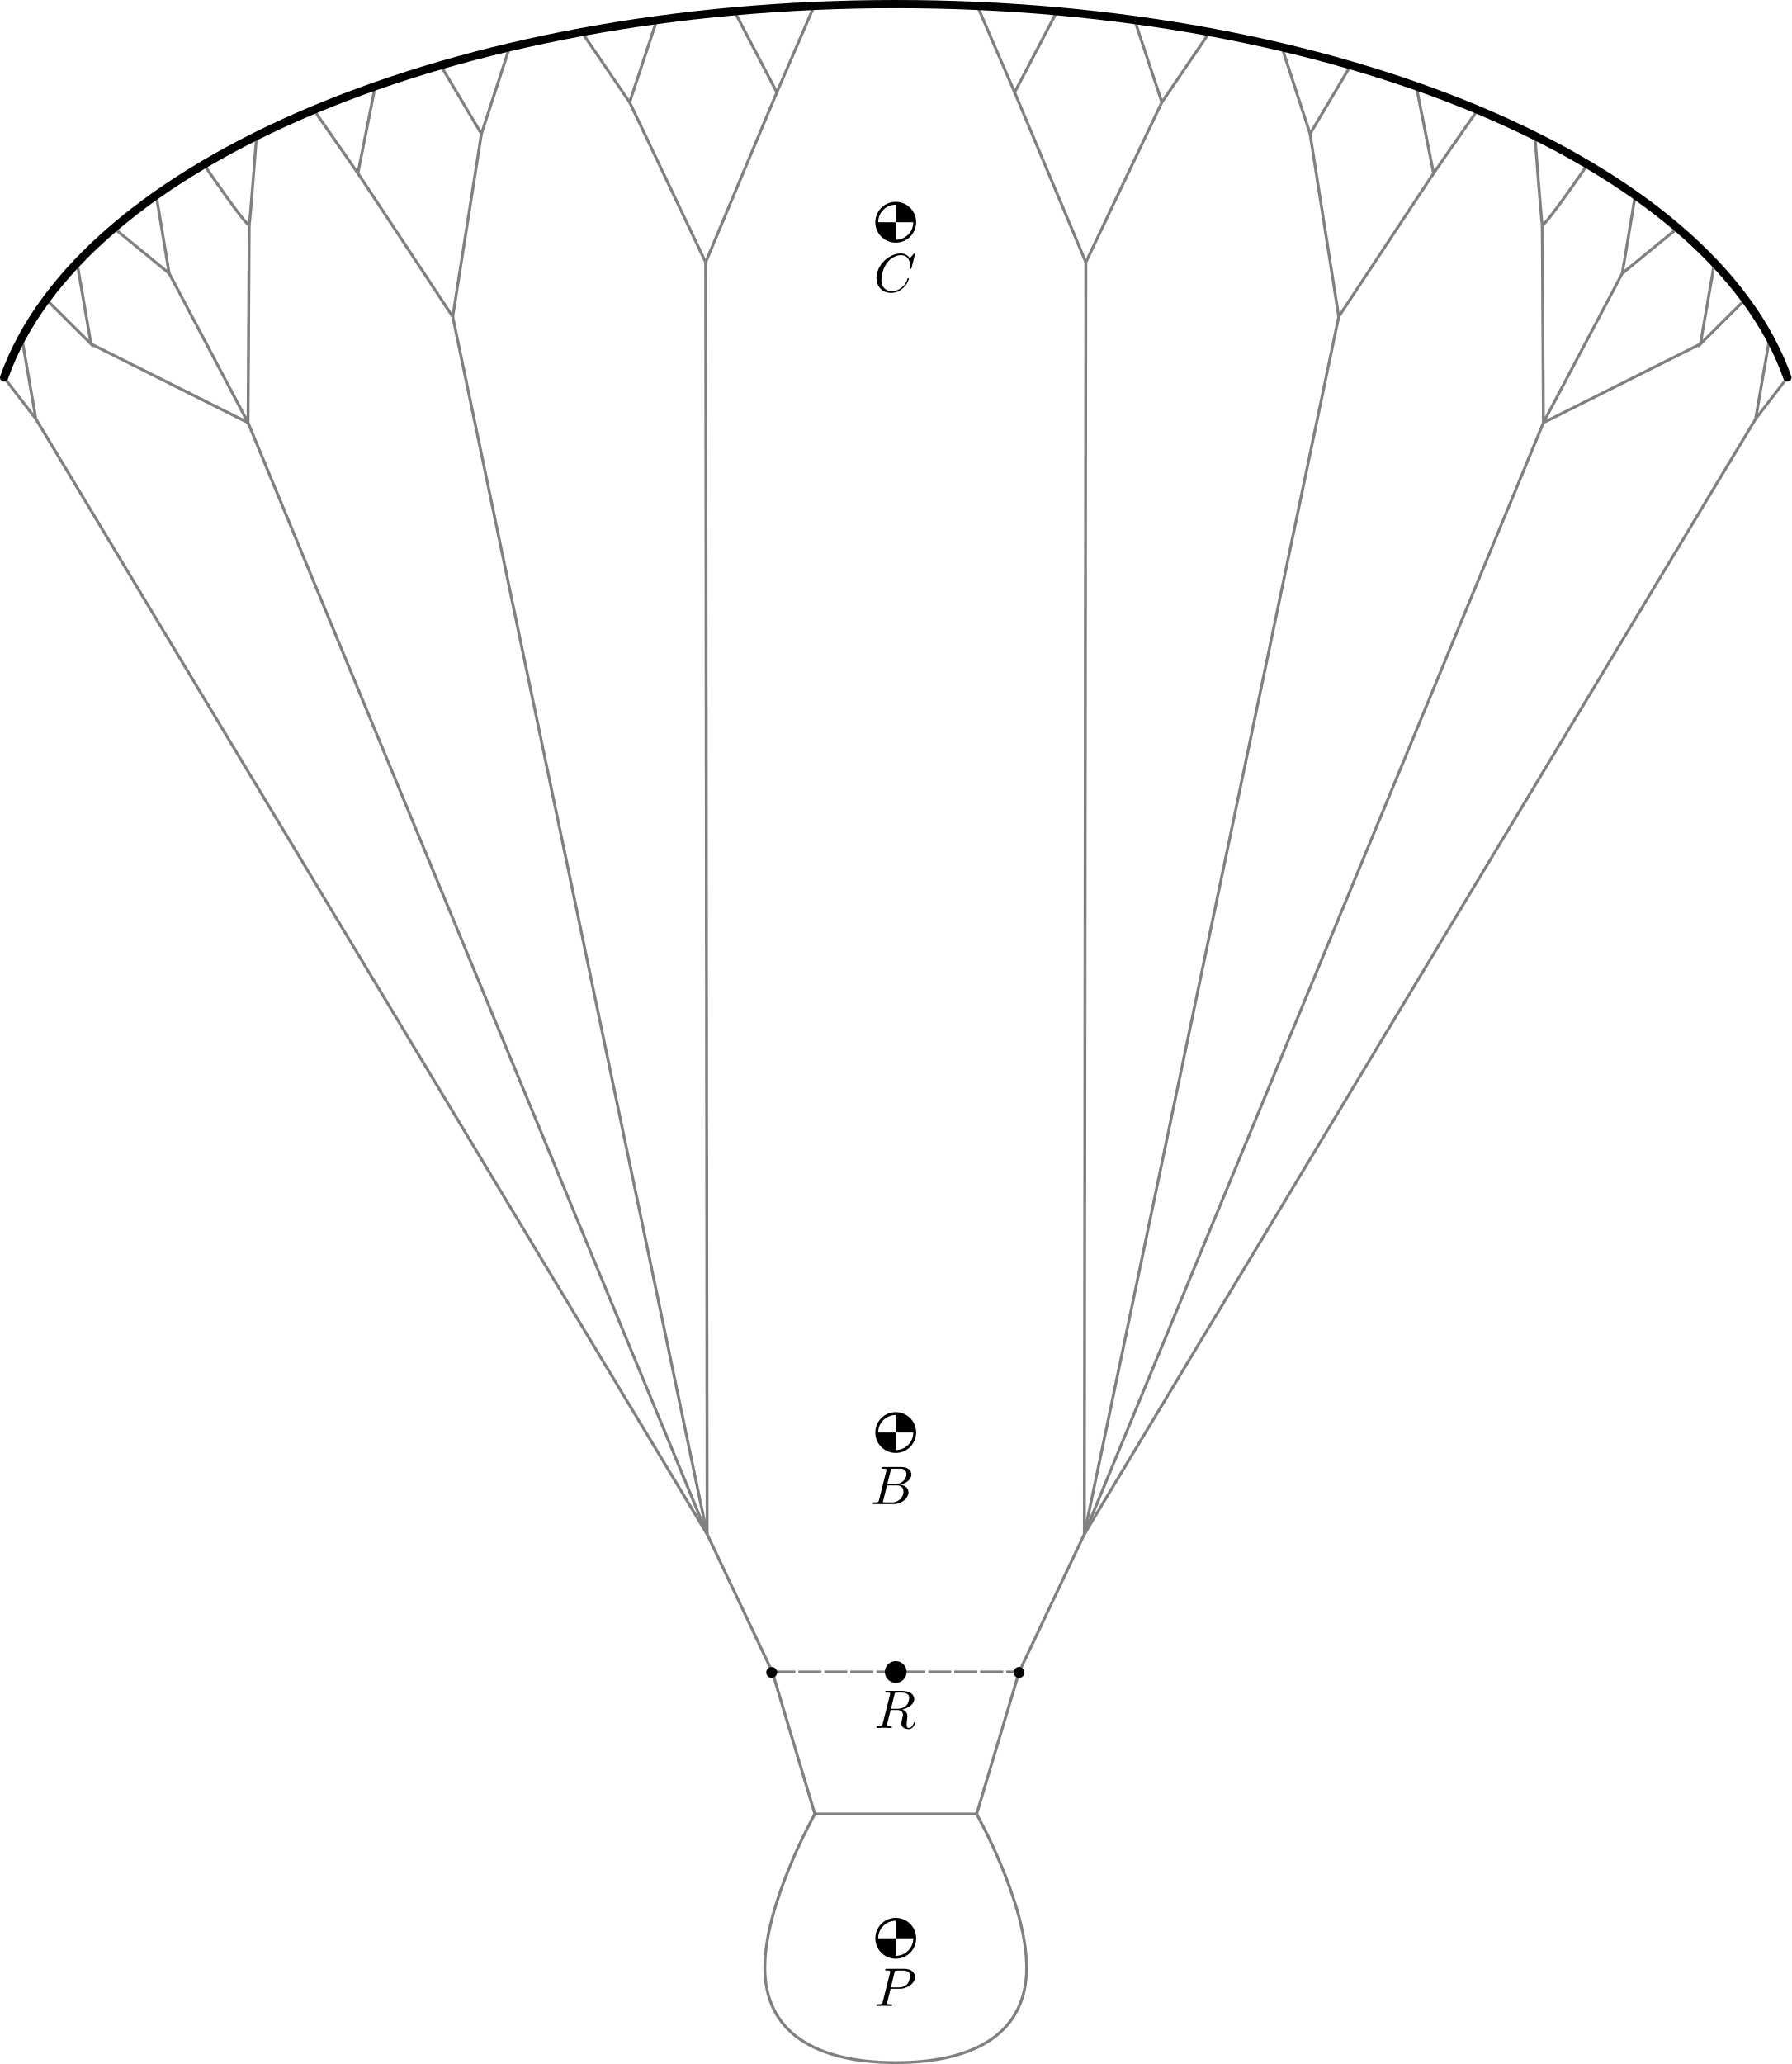
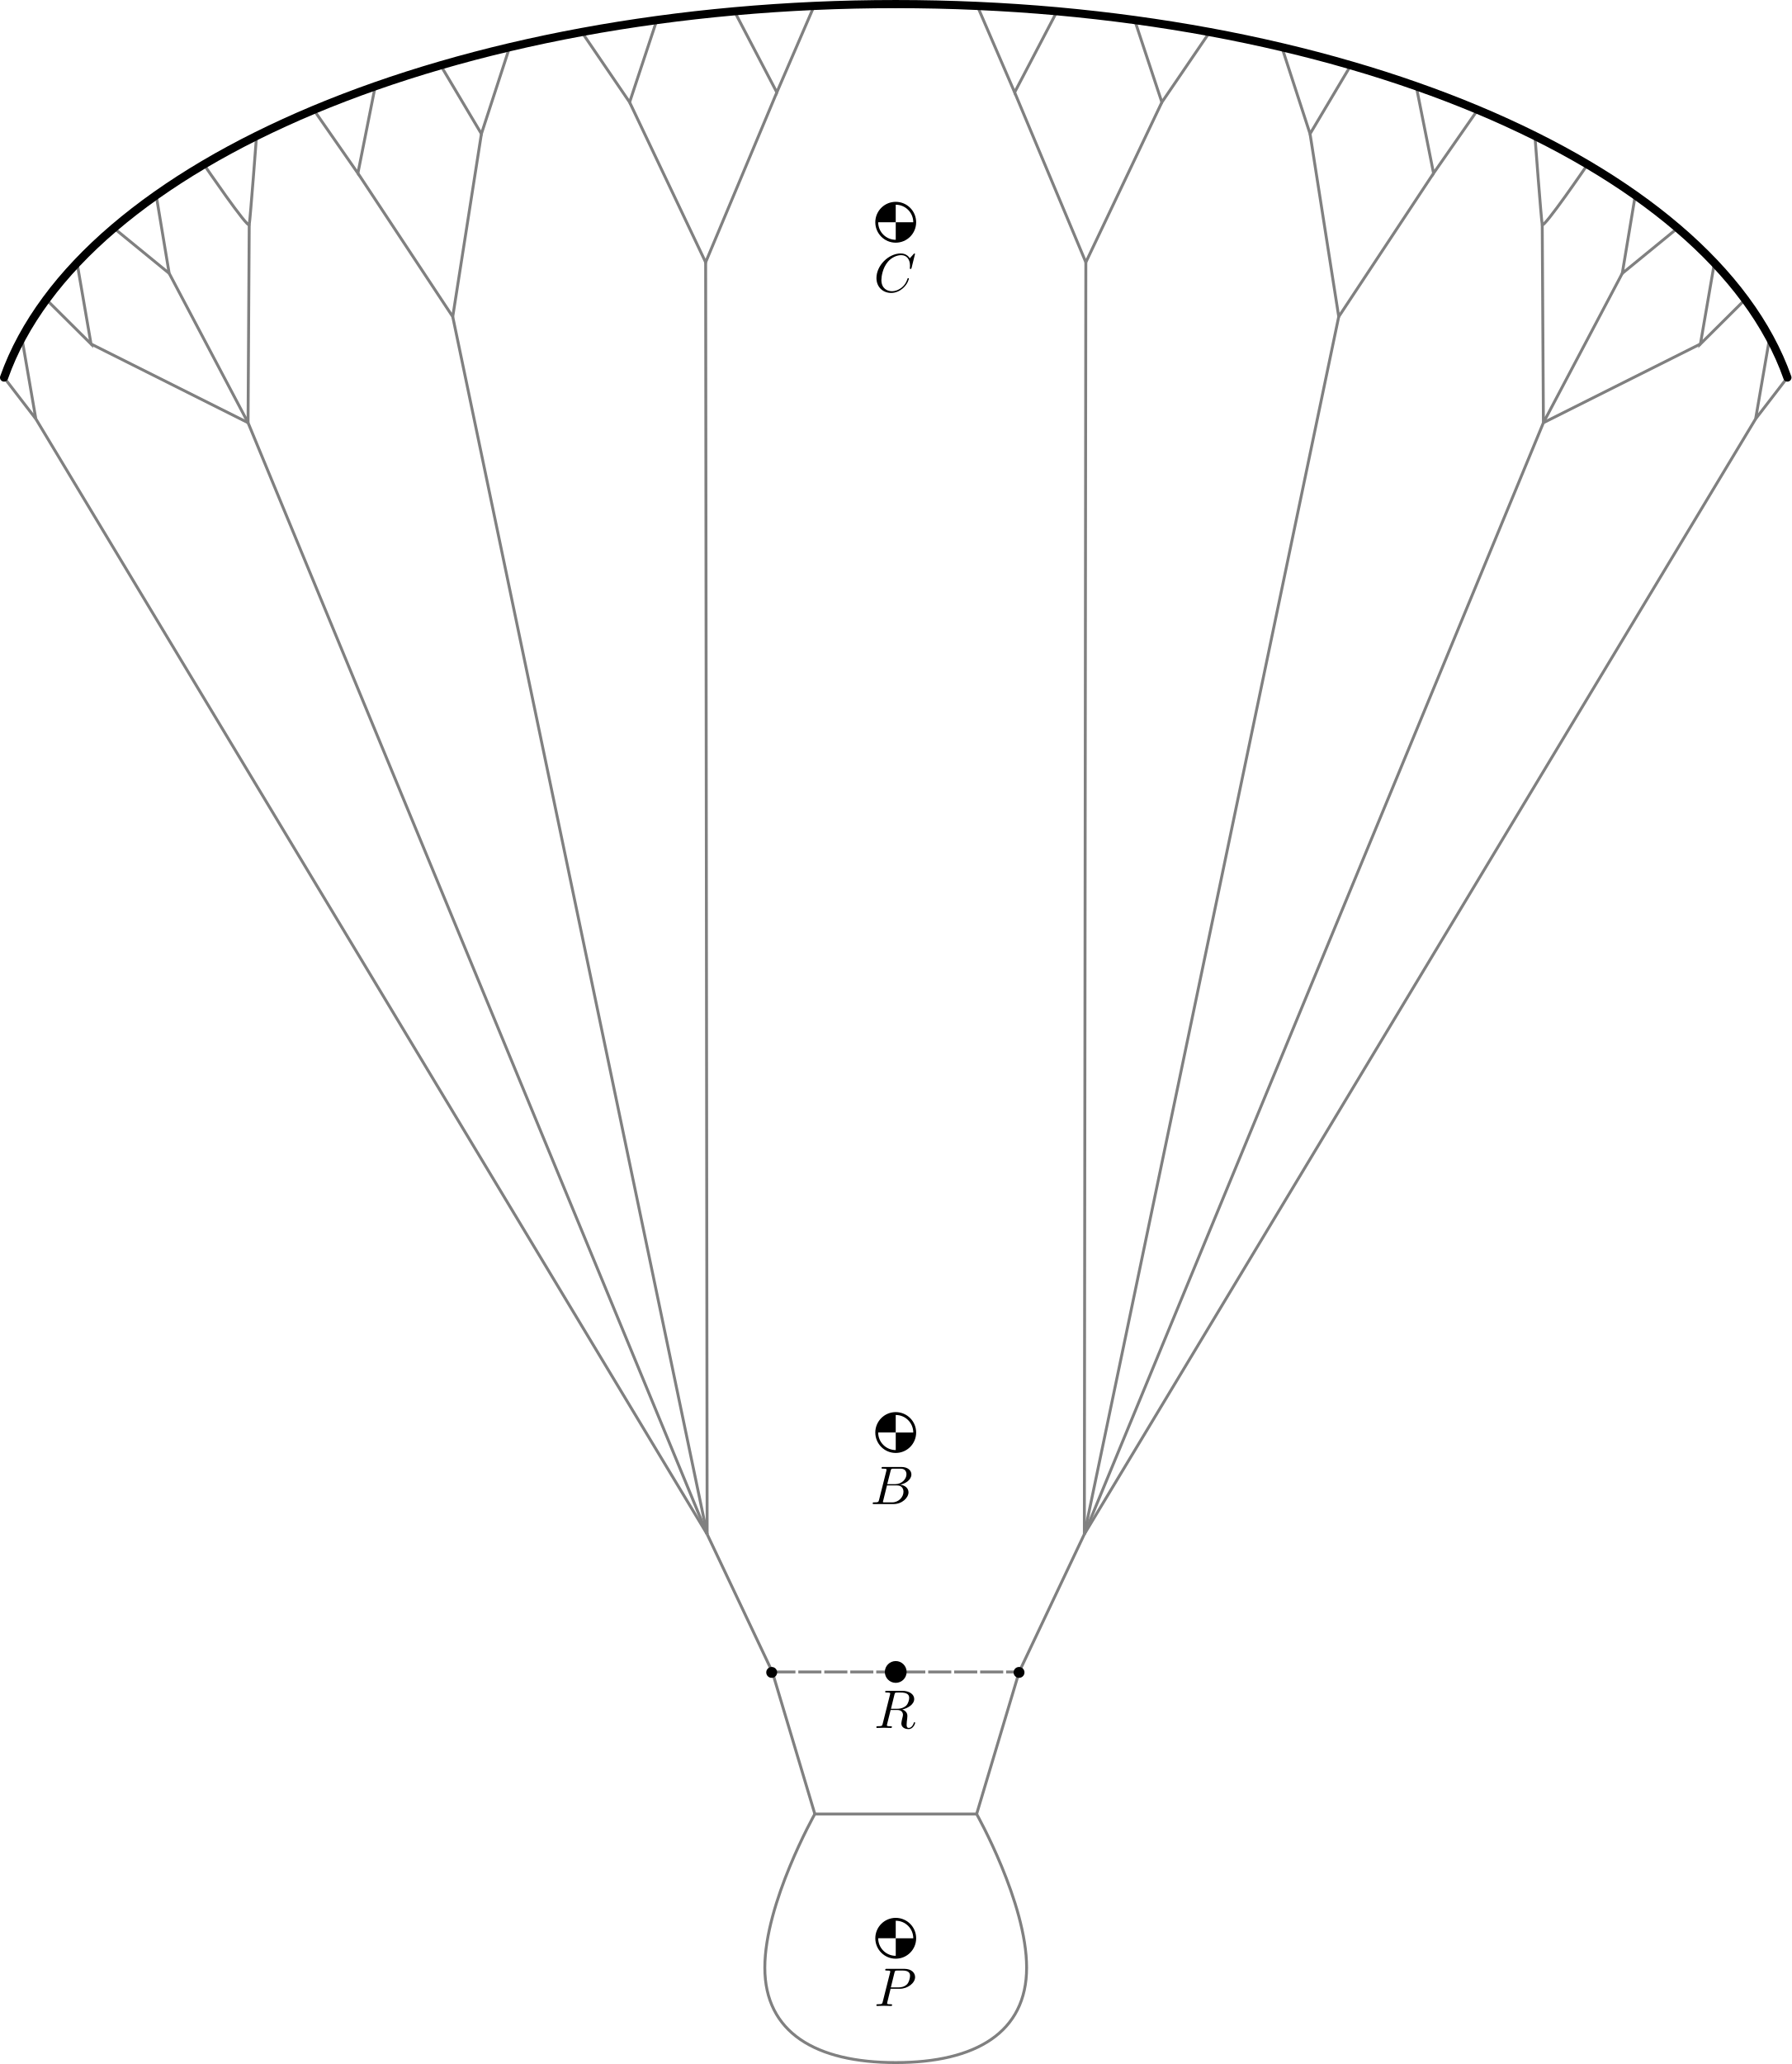
- <svg xmlns="http://www.w3.org/2000/svg" xmlns:xlink="http://www.w3.org/1999/xlink" width="164.485mm" height="189.468mm" viewBox="0 0 164.485 189.468" version="1.1" id="svg8">
+ <svg xmlns="http://www.w3.org/2000/svg" xmlns:xlink="http://www.w3.org/1999/xlink" id="svg8" version="1.1" viewBox="0 0 164.485 189.468" height="189.468mm" width="164.485mm">
  <defs id="defs2">
    <g id="g2862">
-       <symbol id="symbol4072" overflow="visible">
-         <path id="path473" d="" style="stroke:none" />
+       <symbol overflow="visible" id="symbol4072">
+         <path style="stroke:none" d="" id="path473" />
      </symbol>
-       <symbol id="symbol3379" overflow="visible">
-         <path id="path2780" d="M 1.594,-0.781 C 1.5,-0.391 1.469,-0.312 0.688,-0.312 c -0.172,0 -0.266,0 -0.266,0.203 C 0.422,0 0.516,0 0.688,0 H 4.25 C 5.828,0 7,-1.172 7,-2.156 7,-2.875 6.422,-3.453 5.453,-3.562 6.484,-3.75 7.531,-4.484 7.531,-5.438 c 0,-0.734 -0.656,-1.375 -1.844,-1.375 H 2.328 c -0.188,0 -0.281,0 -0.281,0.203 0,0.109 0.094,0.109 0.281,0.109 0.016,0 0.203,0 0.375,0.016 0.172,0.031 0.266,0.031 0.266,0.172 0,0.031 -0.016,0.062 -0.031,0.188 z m 1.5,-2.875 0.625,-2.469 C 3.812,-6.469 3.828,-6.5 4.25,-6.5 h 1.297 c 0.875,0 1.078,0.594 1.078,1.031 0,0.875 -0.859,1.812 -2.062,1.812 z m -0.438,3.344 c -0.141,0 -0.156,0 -0.219,0 -0.109,-0.016 -0.141,-0.031 -0.141,-0.109 0,-0.031 0,-0.047 0.062,-0.219 l 0.688,-2.781 h 1.875 c 0.953,0 1.156,0.734 1.156,1.156 C 6.078,-1.281 5.188,-0.312 4,-0.312 Z m 0,0" style="stroke:none" />
+       <symbol overflow="visible" id="symbol3379">
+         <path style="stroke:none" d="M 1.594,-0.781 C 1.5,-0.391 1.469,-0.312 0.688,-0.312 c -0.172,0 -0.266,0 -0.266,0.203 C 0.422,0 0.516,0 0.688,0 H 4.25 C 5.828,0 7,-1.172 7,-2.156 7,-2.875 6.422,-3.453 5.453,-3.562 6.484,-3.75 7.531,-4.484 7.531,-5.438 c 0,-0.734 -0.656,-1.375 -1.844,-1.375 H 2.328 c -0.188,0 -0.281,0 -0.281,0.203 0,0.109 0.094,0.109 0.281,0.109 0.016,0 0.203,0 0.375,0.016 0.172,0.031 0.266,0.031 0.266,0.172 0,0.031 -0.016,0.062 -0.031,0.188 z m 1.5,-2.875 0.625,-2.469 C 3.812,-6.469 3.828,-6.5 4.25,-6.5 h 1.297 c 0.875,0 1.078,0.594 1.078,1.031 0,0.875 -0.859,1.812 -2.062,1.812 z m -0.438,3.344 c -0.141,0 -0.156,0 -0.219,0 -0.109,-0.016 -0.141,-0.031 -0.141,-0.109 0,-0.031 0,-0.047 0.062,-0.219 l 0.688,-2.781 h 1.875 c 0.953,0 1.156,0.734 1.156,1.156 C 6.078,-1.281 5.188,-0.312 4,-0.312 Z m 0,0" id="path2780" />
      </symbol>
-       <symbol id="symbol4059" overflow="visible">
-         <path id="path642" d="M 3.016,-3.156 H 4.719 c 1.406,0 2.797,-1.031 2.797,-2.141 0,-0.781 -0.656,-1.516 -1.969,-1.516 h -3.219 c -0.188,0 -0.297,0 -0.297,0.188 0,0.125 0.078,0.125 0.281,0.125 0.125,0 0.312,0.016 0.422,0.016 0.172,0.031 0.219,0.047 0.219,0.172 0,0.031 0,0.062 -0.031,0.188 l -1.344,5.344 c -0.094,0.391 -0.109,0.469 -0.906,0.469 -0.156,0 -0.266,0 -0.266,0.188 C 0.406,0 0.516,0 0.547,0 0.828,0 1.531,-0.031 1.812,-0.031 c 0.219,0 0.438,0.016 0.641,0.016 0.219,0 0.438,0.016 0.641,0.016 0.078,0 0.203,0 0.203,-0.203 0,-0.109 -0.094,-0.109 -0.281,-0.109 -0.359,0 -0.641,0 -0.641,-0.172 0,-0.062 0.016,-0.109 0.031,-0.172 z M 3.734,-6.125 C 3.828,-6.469 3.844,-6.5 4.281,-6.5 h 0.953 c 0.828,0 1.359,0.266 1.359,0.953 0,0.391 -0.203,1.25 -0.594,1.609 -0.5,0.453 -1.094,0.531 -1.531,0.531 H 3.062 Z m 0,0" style="stroke:none" />
+       <symbol overflow="visible" id="symbol4059">
+         <path style="stroke:none" d="M 3.016,-3.156 H 4.719 c 1.406,0 2.797,-1.031 2.797,-2.141 0,-0.781 -0.656,-1.516 -1.969,-1.516 h -3.219 c -0.188,0 -0.297,0 -0.297,0.188 0,0.125 0.078,0.125 0.281,0.125 0.125,0 0.312,0.016 0.422,0.016 0.172,0.031 0.219,0.047 0.219,0.172 0,0.031 0,0.062 -0.031,0.188 l -1.344,5.344 c -0.094,0.391 -0.109,0.469 -0.906,0.469 -0.156,0 -0.266,0 -0.266,0.188 C 0.406,0 0.516,0 0.547,0 0.828,0 1.531,-0.031 1.812,-0.031 c 0.219,0 0.438,0.016 0.641,0.016 0.219,0 0.438,0.016 0.641,0.016 0.078,0 0.203,0 0.203,-0.203 0,-0.109 -0.094,-0.109 -0.281,-0.109 -0.359,0 -0.641,0 -0.641,-0.172 0,-0.062 0.016,-0.109 0.031,-0.172 z M 3.734,-6.125 C 3.828,-6.469 3.844,-6.5 4.281,-6.5 h 0.953 c 0.828,0 1.359,0.266 1.359,0.953 0,0.391 -0.203,1.25 -0.594,1.609 -0.5,0.453 -1.094,0.531 -1.531,0.531 H 3.062 Z m 0,0" id="path642" />
      </symbol>
-       <symbol id="symbol8168" overflow="visible">
-         <path id="path380" d="m 3.734,-6.125 c 0.062,-0.234 0.094,-0.328 0.281,-0.359 C 4.109,-6.5 4.422,-6.5 4.625,-6.5 c 0.703,0 1.812,0 1.812,0.984 0,0.344 -0.156,1.031 -0.547,1.422 -0.266,0.25 -0.781,0.578 -1.688,0.578 H 3.094 Z m 1.438,2.734 c 1.016,-0.219 2.188,-0.922 2.188,-1.922 0,-0.859 -0.891,-1.5 -2.203,-1.5 H 2.328 c -0.203,0 -0.297,0 -0.297,0.203 C 2.031,-6.5 2.125,-6.5 2.312,-6.5 c 0.016,0 0.203,0 0.375,0.016 0.188,0.031 0.266,0.031 0.266,0.172 0,0.031 0,0.062 -0.031,0.188 l -1.344,5.344 C 1.484,-0.391 1.469,-0.312 0.672,-0.312 0.5,-0.312 0.406,-0.312 0.406,-0.109 0.406,0 0.531,0 0.547,0 c 0.281,0 0.984,-0.031 1.25,-0.031 0.281,0 1,0.031 1.281,0.031 0.078,0 0.188,0 0.188,-0.203 0,-0.109 -0.078,-0.109 -0.281,-0.109 -0.359,0 -0.641,0 -0.641,-0.172 0,-0.062 0.016,-0.109 0.031,-0.172 l 0.656,-2.641 h 1.188 c 0.906,0 1.078,0.562 1.078,0.906 0,0.141 -0.078,0.453 -0.141,0.688 C 5.094,-1.422 5,-1.062 5,-0.859 5,0.219 6.203,0.219 6.328,0.219 c 0.844,0 1.203,-1 1.203,-1.141 0,-0.125 -0.109,-0.125 -0.125,-0.125 -0.094,0 -0.109,0.062 -0.125,0.141 C 7.031,-0.172 6.594,0 6.375,0 6.047,0 5.969,-0.219 5.969,-0.609 c 0,-0.312 0.062,-0.812 0.109,-1.141 0.016,-0.141 0.031,-0.328 0.031,-0.469 0,-0.766 -0.672,-1.078 -0.938,-1.172 z m 0,0" style="stroke:none" />
+       <symbol overflow="visible" id="symbol8168">
+         <path style="stroke:none" d="m 3.734,-6.125 c 0.062,-0.234 0.094,-0.328 0.281,-0.359 C 4.109,-6.5 4.422,-6.5 4.625,-6.5 c 0.703,0 1.812,0 1.812,0.984 0,0.344 -0.156,1.031 -0.547,1.422 -0.266,0.25 -0.781,0.578 -1.688,0.578 H 3.094 Z m 1.438,2.734 c 1.016,-0.219 2.188,-0.922 2.188,-1.922 0,-0.859 -0.891,-1.5 -2.203,-1.5 H 2.328 c -0.203,0 -0.297,0 -0.297,0.203 C 2.031,-6.5 2.125,-6.5 2.312,-6.5 c 0.016,0 0.203,0 0.375,0.016 0.188,0.031 0.266,0.031 0.266,0.172 0,0.031 0,0.062 -0.031,0.188 l -1.344,5.344 C 1.484,-0.391 1.469,-0.312 0.672,-0.312 0.5,-0.312 0.406,-0.312 0.406,-0.109 0.406,0 0.531,0 0.547,0 c 0.281,0 0.984,-0.031 1.25,-0.031 0.281,0 1,0.031 1.281,0.031 0.078,0 0.188,0 0.188,-0.203 0,-0.109 -0.078,-0.109 -0.281,-0.109 -0.359,0 -0.641,0 -0.641,-0.172 0,-0.062 0.016,-0.109 0.031,-0.172 l 0.656,-2.641 h 1.188 c 0.906,0 1.078,0.562 1.078,0.906 0,0.141 -0.078,0.453 -0.141,0.688 C 5.094,-1.422 5,-1.062 5,-0.859 5,0.219 6.203,0.219 6.328,0.219 c 0.844,0 1.203,-1 1.203,-1.141 0,-0.125 -0.109,-0.125 -0.125,-0.125 -0.094,0 -0.109,0.062 -0.125,0.141 C 7.031,-0.172 6.594,0 6.375,0 6.047,0 5.969,-0.219 5.969,-0.609 c 0,-0.312 0.062,-0.812 0.109,-1.141 0.016,-0.141 0.031,-0.328 0.031,-0.469 0,-0.766 -0.672,-1.078 -0.938,-1.172 z m 0,0" id="path380" />
      </symbol>
-       <symbol id="symbol5679" overflow="visible">
-         <path id="path4874" d="M 3.734,-6.031 C 3.812,-6.391 3.844,-6.5 4.781,-6.5 c 0.297,0 0.375,0 0.375,-0.188 0,-0.125 -0.109,-0.125 -0.156,-0.125 -0.328,0 -1.141,0.031 -1.469,0.031 -0.297,0 -1.031,-0.031 -1.328,-0.031 -0.062,0 -0.188,0 -0.188,0.203 0,0.109 0.094,0.109 0.281,0.109 0.016,0 0.203,0 0.375,0.016 0.172,0.031 0.266,0.031 0.266,0.172 0,0.031 0,0.062 -0.031,0.188 L 1.562,-0.781 c -0.094,0.391 -0.109,0.469 -0.906,0.469 -0.172,0 -0.266,0 -0.266,0.203 C 0.391,0 0.484,0 0.656,0 h 4.625 C 5.516,0 5.516,0 5.578,-0.172 L 6.375,-2.328 c 0.031,-0.109 0.031,-0.125 0.031,-0.141 0,-0.031 -0.031,-0.109 -0.109,-0.109 -0.094,0 -0.109,0.062 -0.172,0.219 -0.344,0.906 -0.781,2.047 -2.5,2.047 H 2.688 c -0.141,0 -0.172,0 -0.219,0 -0.109,-0.016 -0.141,-0.031 -0.141,-0.109 0,-0.031 0,-0.047 0.047,-0.219 z m 0,0" style="stroke:none" />
+       <symbol overflow="visible" id="symbol5679">
+         <path style="stroke:none" d="M 3.734,-6.031 C 3.812,-6.391 3.844,-6.5 4.781,-6.5 c 0.297,0 0.375,0 0.375,-0.188 0,-0.125 -0.109,-0.125 -0.156,-0.125 -0.328,0 -1.141,0.031 -1.469,0.031 -0.297,0 -1.031,-0.031 -1.328,-0.031 -0.062,0 -0.188,0 -0.188,0.203 0,0.109 0.094,0.109 0.281,0.109 0.016,0 0.203,0 0.375,0.016 0.172,0.031 0.266,0.031 0.266,0.172 0,0.031 0,0.062 -0.031,0.188 L 1.562,-0.781 c -0.094,0.391 -0.109,0.469 -0.906,0.469 -0.172,0 -0.266,0 -0.266,0.203 C 0.391,0 0.484,0 0.656,0 h 4.625 C 5.516,0 5.516,0 5.578,-0.172 L 6.375,-2.328 c 0.031,-0.109 0.031,-0.125 0.031,-0.141 0,-0.031 -0.031,-0.109 -0.109,-0.109 -0.094,0 -0.109,0.062 -0.172,0.219 -0.344,0.906 -0.781,2.047 -2.5,2.047 H 2.688 c -0.141,0 -0.172,0 -0.219,0 -0.109,-0.016 -0.141,-0.031 -0.141,-0.109 0,-0.031 0,-0.047 0.047,-0.219 z m 0,0" id="path4874" />
      </symbol>
    </g>
    <g id="g7771">
-       <symbol id="symbol963" overflow="visible">
-         <path id="path5616" d="" style="stroke:none;" />
+       <symbol overflow="visible" id="symbol963">
+         <path style="stroke:none;" d="" id="path5616" />
      </symbol>
-       <symbol id="symbol6736" overflow="visible">
-         <path id="path461" d="M 7.578 -6.922 C 7.578 -6.953 7.562 -7.031 7.469 -7.031 C 7.438 -7.031 7.422 -7.016 7.312 -6.906 L 6.625 -6.141 C 6.531 -6.281 6.078 -7.031 4.969 -7.031 C 2.734 -7.031 0.5 -4.828 0.5 -2.516 C 0.5 -0.875 1.672 0.219 3.203 0.219 C 4.062 0.219 4.828 -0.172 5.359 -0.641 C 6.281 -1.453 6.453 -2.359 6.453 -2.391 C 6.453 -2.5 6.344 -2.5 6.328 -2.5 C 6.266 -2.5 6.219 -2.469 6.203 -2.391 C 6.109 -2.109 5.875 -1.391 5.188 -0.812 C 4.5 -0.266 3.875 -0.094 3.359 -0.094 C 2.469 -0.094 1.406 -0.609 1.406 -2.156 C 1.406 -2.734 1.609 -4.344 2.609 -5.516 C 3.219 -6.219 4.156 -6.719 5.047 -6.719 C 6.062 -6.719 6.656 -5.953 6.656 -4.797 C 6.656 -4.391 6.625 -4.391 6.625 -4.281 C 6.625 -4.188 6.734 -4.188 6.766 -4.188 C 6.891 -4.188 6.891 -4.203 6.953 -4.391 Z M 7.578 -6.922 " style="stroke:none;" />
+       <symbol overflow="visible" id="symbol6736">
+         <path style="stroke:none;" d="M 7.578 -6.922 C 7.578 -6.953 7.562 -7.031 7.469 -7.031 C 7.438 -7.031 7.422 -7.016 7.312 -6.906 L 6.625 -6.141 C 6.531 -6.281 6.078 -7.031 4.969 -7.031 C 2.734 -7.031 0.5 -4.828 0.5 -2.516 C 0.5 -0.875 1.672 0.219 3.203 0.219 C 4.062 0.219 4.828 -0.172 5.359 -0.641 C 6.281 -1.453 6.453 -2.359 6.453 -2.391 C 6.453 -2.5 6.344 -2.5 6.328 -2.5 C 6.266 -2.5 6.219 -2.469 6.203 -2.391 C 6.109 -2.109 5.875 -1.391 5.188 -0.812 C 4.5 -0.266 3.875 -0.094 3.359 -0.094 C 2.469 -0.094 1.406 -0.609 1.406 -2.156 C 1.406 -2.734 1.609 -4.344 2.609 -5.516 C 3.219 -6.219 4.156 -6.719 5.047 -6.719 C 6.062 -6.719 6.656 -5.953 6.656 -4.797 C 6.656 -4.391 6.625 -4.391 6.625 -4.281 C 6.625 -4.188 6.734 -4.188 6.766 -4.188 C 6.891 -4.188 6.891 -4.203 6.953 -4.391 Z M 7.578 -6.922 " id="path461" />
      </symbol>
    </g>
  </defs>
-   <g transform="translate(-143.8993,-12.98954)" id="layer1">
-     <g style="fill:none;stroke:#b3b3b3;stroke-width:0.498" transform="matrix(2.009203,0,0,2.005384,78.87004,-108.4256)" id="g1548">
-       <path id="path1482" d="m 32.552,77.827 1.451,1.892 -0.639,-3.713" style="fill:none;stroke:#808080;stroke-width:0.132px;stroke-linecap:butt;stroke-linejoin:miter;stroke-opacity:1" />
-       <path id="path1484" d="m 34.481,74.253 2.045,2.037 -0.639,-3.713" style="fill:none;stroke:#808080;stroke-width:0.132px;stroke-linecap:butt;stroke-linejoin:miter;stroke-opacity:1" />
-       <path id="path1486" d="m 37.566,70.984 2.531,2.074 -0.594,-3.577" style="fill:none;stroke:#808080;stroke-width:0.132px;stroke-linecap:butt;stroke-linejoin:miter;stroke-opacity:1" />
-       <path id="path1488" d="m 41.683,68.073 c 0,0 2.027,2.977 2.073,2.751 0.045,-0.226 0.333,-4.056 0.333,-4.056" style="fill:none;stroke:#808080;stroke-width:0.132px;stroke-linecap:butt;stroke-linejoin:miter;stroke-opacity:1" />
-       <path id="path1492" d="m 52.502,63.534 1.863,3.137 1.288,-3.965" style="fill:none;stroke:#808080;stroke-width:0.132px;stroke-linecap:butt;stroke-linejoin:miter;stroke-opacity:1" />
-       <path id="path1494" d="m 58.952,62.012 2.186,3.213 1.244,-3.764" style="fill:none;stroke:#808080;stroke-width:0.132px;stroke-linecap:butt;stroke-linejoin:miter;stroke-opacity:1" />
-       <path id="path1496" d="m 65.926,61.06 1.939,3.713 1.706,-3.959" style="fill:none;stroke:#808080;stroke-width:0.132px;stroke-linecap:butt;stroke-linejoin:miter;stroke-opacity:1" />
-       <path id="path1498" d="m 61.138,65.225 3.474,7.326 3.253,-7.778" style="fill:none;stroke:#808080;stroke-width:0.132px;stroke-linecap:butt;stroke-linejoin:miter;stroke-opacity:1" />
-       <path id="path1500" d="M 54.365,66.67 53.055,75.042 48.722,68.476" style="fill:none;stroke:#808080;stroke-width:0.132px;stroke-linecap:butt;stroke-linejoin:miter;stroke-opacity:1" />
-       <path id="path1490" d="m 46.703,65.571 2.018,2.905 0.792,-3.985" style="fill:none;stroke:#808080;stroke-width:0.132px;stroke-linecap:butt;stroke-linejoin:miter;stroke-opacity:1" />
-       <path id="path1502" d="m 43.755,70.824 -0.054,9.07 -3.603,-6.836" style="fill:none;stroke:#808080;stroke-width:0.132px;stroke-linecap:butt;stroke-linejoin:miter;stroke-opacity:1" />
-       <path id="path1504" d="m 36.526,76.29 7.175,3.604" style="fill:none;stroke:#808080;stroke-width:0.132px;stroke-linecap:butt;stroke-linejoin:miter;stroke-opacity:1" />
-       <path id="path1506" d="M 34.003,79.718 64.68,130.771" style="fill:none;stroke:#808080;stroke-width:0.132px;stroke-linecap:butt;stroke-linejoin:miter;stroke-opacity:1" />
-       <path id="path1508" d="M 43.701,79.894 64.68,130.771" style="fill:none;stroke:#808080;stroke-width:0.132px;stroke-linecap:butt;stroke-linejoin:miter;stroke-opacity:1" />
-       <path id="path1510" d="M 53.055,75.042 64.68,130.771" style="fill:none;stroke:#808080;stroke-width:0.132px;stroke-linecap:butt;stroke-linejoin:miter;stroke-opacity:1" />
-       <path id="path1512" d="m 64.612,72.551 0.068,58.22" style="fill:none;stroke:#808080;stroke-width:0.132px;stroke-linecap:butt;stroke-linejoin:miter;stroke-opacity:1" />
-       <path style="fill:none;stroke:#808080;stroke-width:0.132px;stroke-linecap:butt;stroke-linejoin:miter;stroke-opacity:1" d="M 114.045,77.827 112.594,79.718 113.233,76.005" id="path1516" />
-       <path d="m 32.552,77.827 c 0.218,-0.618 0.489,-1.225 0.812,-1.821 0.322,-0.596 0.695,-1.18 1.117,-1.752 0.421,-0.572 0.891,-1.131 1.406,-1.676 0.515,-0.545 1.076,-1.077 1.68,-1.593 0.604,-0.517 1.25,-1.018 1.937,-1.504 0.687,-0.486 1.414,-0.955 2.179,-1.408 0.765,-0.453 1.568,-0.888 2.405,-1.305 0.838,-0.417 1.71,-0.816 2.615,-1.196 0.905,-0.38 1.843,-0.74 2.81,-1.08 0.967,-0.34 1.964,-0.66 2.989,-0.958 1.024,-0.298 2.076,-0.575 3.151,-0.829 1.076,-0.254 2.176,-0.485 3.298,-0.693 1.122,-0.208 2.266,-0.391 3.43,-0.55 1.163,-0.159 2.346,-0.293 3.545,-0.401 1.199,-0.108 2.415,-0.19 3.644,-0.246 1.23,-0.055 2.473,-0.083 3.728,-0.083" style="fill:none;stroke:#000000;stroke-width:0.374;stroke-linecap:round;stroke-linejoin:round;stroke-miterlimit:4;stroke-dasharray:none;stroke-dashoffset:0;stop-color:#000000" id="path1480" />
-       <path style="fill:none;stroke:#808080;stroke-width:0.132px;stroke-linecap:butt;stroke-linejoin:miter;stroke-opacity:1" d="m 112.116,74.253 -2.045,2.037 0.639,-3.713" id="path1518" />
-       <path style="fill:none;stroke:#808080;stroke-width:0.132px;stroke-linecap:butt;stroke-linejoin:miter;stroke-opacity:1" d="m 109.031,70.984 -2.531,2.074 0.594,-3.577" id="path1520" />
-       <path style="fill:none;stroke:#808080;stroke-width:0.132px;stroke-linecap:butt;stroke-linejoin:miter;stroke-opacity:1" d="m 104.914,68.073 c 0,0 -2.027,2.977 -2.073,2.751 -0.045,-0.226 -0.333,-4.056 -0.333,-4.056" id="path1522" />
-       <path style="fill:none;stroke:#808080;stroke-width:0.132px;stroke-linecap:butt;stroke-linejoin:miter;stroke-opacity:1" d="m 99.894,65.571 -2.018,2.905 -0.792,-3.985" id="path1524" />
-       <path style="fill:none;stroke:#808080;stroke-width:0.132px;stroke-linecap:butt;stroke-linejoin:miter;stroke-opacity:1" d="m 94.095,63.534 -1.863,3.137 -1.288,-3.965" id="path1526" />
-       <path style="fill:none;stroke:#808080;stroke-width:0.132px;stroke-linecap:butt;stroke-linejoin:miter;stroke-opacity:1" d="m 87.646,62.012 -2.186,3.213 -1.244,-3.764" id="path1528" />
-       <path style="fill:none;stroke:#808080;stroke-width:0.132px;stroke-linecap:butt;stroke-linejoin:miter;stroke-opacity:1" d="m 80.671,61.06 -1.939,3.713 -1.706,-3.959" id="path1530" />
-       <path style="fill:none;stroke:#808080;stroke-width:0.132px;stroke-linecap:butt;stroke-linejoin:miter;stroke-opacity:1" d="M 85.46,65.225 81.986,72.551 78.733,64.774" id="path1532" />
-       <path style="fill:none;stroke:#808080;stroke-width:0.132px;stroke-linecap:butt;stroke-linejoin:miter;stroke-opacity:1" d="m 92.232,66.67 1.311,8.371 4.333,-6.565" id="path1534" />
-       <path style="fill:none;stroke:#808080;stroke-width:0.132px;stroke-linecap:butt;stroke-linejoin:miter;stroke-opacity:1" d="m 102.842,70.824 0.054,9.07 3.603,-6.836" id="path1536" />
-       <path style="fill:none;stroke:#808080;stroke-width:0.132px;stroke-linecap:butt;stroke-linejoin:miter;stroke-opacity:1" d="m 110.071,76.29 -7.175,3.604" id="path1538" />
-       <path style="fill:none;stroke:#808080;stroke-width:0.132px;stroke-linecap:butt;stroke-linejoin:miter;stroke-opacity:1" d="M 112.594,79.718 81.917,130.771" id="path1540" />
-       <path style="fill:none;stroke:#808080;stroke-width:0.132px;stroke-linecap:butt;stroke-linejoin:miter;stroke-opacity:1" d="M 102.896,79.894 81.917,130.771" id="path1542" />
-       <path style="fill:none;stroke:#808080;stroke-width:0.132px;stroke-linecap:butt;stroke-linejoin:miter;stroke-opacity:1" d="M 93.542,75.042 81.917,130.771" id="path1544" />
-       <path style="fill:none;stroke:#808080;stroke-width:0.132px;stroke-linecap:butt;stroke-linejoin:miter;stroke-opacity:1" d="m 81.986,72.551 -0.068,58.22" id="path1546" />
-       <path id="path1514" style="fill:none;stroke:#000000;stroke-width:0.374;stroke-linecap:round;stroke-linejoin:round;stroke-miterlimit:4;stroke-dasharray:none;stroke-dashoffset:0;stop-color:#000000" d="m 114.045,77.827 c -0.218,-0.618 -0.489,-1.225 -0.812,-1.821 -0.322,-0.596 -0.695,-1.18 -1.117,-1.752 -0.421,-0.572 -0.891,-1.131 -1.406,-1.676 -0.515,-0.545 -1.076,-1.077 -1.68,-1.593 -0.604,-0.517 -1.25,-1.018 -1.937,-1.504 -0.687,-0.486 -1.414,-0.955 -2.179,-1.408 -0.765,-0.453 -1.568,-0.888 -2.405,-1.305 -0.838,-0.417 -1.71,-0.816 -2.615,-1.196 -0.905,-0.38 -1.843,-0.74 -2.81,-1.08 C 96.117,64.151 95.12,63.832 94.095,63.534 93.071,63.235 92.02,62.959 90.944,62.705 89.868,62.451 88.768,62.22 87.646,62.012 86.523,61.805 85.379,61.621 84.216,61.462 83.053,61.303 81.87,61.169 80.671,61.06 79.472,60.952 78.256,60.87 77.027,60.815 c -1.23,-0.055 -2.473,-0.083 -3.728,-0.083" />
+   <g id="layer1" transform="translate(-143.8993,-12.98954)">
+     <g id="g1548" transform="matrix(2.009203,0,0,2.005384,78.87004,-108.4256)" style="fill:none;stroke:#b3b3b3;stroke-width:0.498">
+       <path style="fill:none;stroke:#808080;stroke-width:0.132px;stroke-linecap:butt;stroke-linejoin:miter;stroke-opacity:1" d="m 32.552,77.827 1.451,1.892 -0.639,-3.713" id="path1482" />
+       <path style="fill:none;stroke:#808080;stroke-width:0.132px;stroke-linecap:butt;stroke-linejoin:miter;stroke-opacity:1" d="m 34.481,74.253 2.045,2.037 -0.639,-3.713" id="path1484" />
+       <path style="fill:none;stroke:#808080;stroke-width:0.132px;stroke-linecap:butt;stroke-linejoin:miter;stroke-opacity:1" d="m 37.566,70.984 2.531,2.074 -0.594,-3.577" id="path1486" />
+       <path style="fill:none;stroke:#808080;stroke-width:0.132px;stroke-linecap:butt;stroke-linejoin:miter;stroke-opacity:1" d="m 41.683,68.073 c 0,0 2.027,2.977 2.073,2.751 0.045,-0.226 0.333,-4.056 0.333,-4.056" id="path1488" />
+       <path style="fill:none;stroke:#808080;stroke-width:0.132px;stroke-linecap:butt;stroke-linejoin:miter;stroke-opacity:1" d="m 52.502,63.534 1.863,3.137 1.288,-3.965" id="path1492" />
+       <path style="fill:none;stroke:#808080;stroke-width:0.132px;stroke-linecap:butt;stroke-linejoin:miter;stroke-opacity:1" d="m 58.952,62.012 2.186,3.213 1.244,-3.764" id="path1494" />
+       <path style="fill:none;stroke:#808080;stroke-width:0.132px;stroke-linecap:butt;stroke-linejoin:miter;stroke-opacity:1" d="m 65.926,61.06 1.939,3.713 1.706,-3.959" id="path1496" />
+       <path style="fill:none;stroke:#808080;stroke-width:0.132px;stroke-linecap:butt;stroke-linejoin:miter;stroke-opacity:1" d="m 61.138,65.225 3.474,7.326 3.253,-7.778" id="path1498" />
+       <path style="fill:none;stroke:#808080;stroke-width:0.132px;stroke-linecap:butt;stroke-linejoin:miter;stroke-opacity:1" d="M 54.365,66.67 53.055,75.042 48.722,68.476" id="path1500" />
+       <path style="fill:none;stroke:#808080;stroke-width:0.132px;stroke-linecap:butt;stroke-linejoin:miter;stroke-opacity:1" d="m 46.703,65.571 2.018,2.905 0.792,-3.985" id="path1490" />
+       <path style="fill:none;stroke:#808080;stroke-width:0.132px;stroke-linecap:butt;stroke-linejoin:miter;stroke-opacity:1" d="m 43.755,70.824 -0.054,9.07 -3.603,-6.836" id="path1502" />
+       <path style="fill:none;stroke:#808080;stroke-width:0.132px;stroke-linecap:butt;stroke-linejoin:miter;stroke-opacity:1" d="m 36.526,76.29 7.175,3.604" id="path1504" />
+       <path style="fill:none;stroke:#808080;stroke-width:0.132px;stroke-linecap:butt;stroke-linejoin:miter;stroke-opacity:1" d="M 34.003,79.718 64.68,130.771" id="path1506" />
+       <path style="fill:none;stroke:#808080;stroke-width:0.132px;stroke-linecap:butt;stroke-linejoin:miter;stroke-opacity:1" d="M 43.701,79.894 64.68,130.771" id="path1508" />
+       <path style="fill:none;stroke:#808080;stroke-width:0.132px;stroke-linecap:butt;stroke-linejoin:miter;stroke-opacity:1" d="M 53.055,75.042 64.68,130.771" id="path1510" />
+       <path style="fill:none;stroke:#808080;stroke-width:0.132px;stroke-linecap:butt;stroke-linejoin:miter;stroke-opacity:1" d="m 64.612,72.551 0.068,58.22" id="path1512" />
+       <path id="path1516" d="M 114.045,77.827 112.594,79.718 113.233,76.005" style="fill:none;stroke:#808080;stroke-width:0.132px;stroke-linecap:butt;stroke-linejoin:miter;stroke-opacity:1" />
+       <path id="path1480" style="fill:none;stroke:#000000;stroke-width:0.374;stroke-linecap:round;stroke-linejoin:round;stroke-miterlimit:4;stroke-dasharray:none;stroke-dashoffset:0;stop-color:#000000" d="m 32.552,77.827 c 0.218,-0.618 0.489,-1.225 0.812,-1.821 0.322,-0.596 0.695,-1.18 1.117,-1.752 0.421,-0.572 0.891,-1.131 1.406,-1.676 0.515,-0.545 1.076,-1.077 1.68,-1.593 0.604,-0.517 1.25,-1.018 1.937,-1.504 0.687,-0.486 1.414,-0.955 2.179,-1.408 0.765,-0.453 1.568,-0.888 2.405,-1.305 0.838,-0.417 1.71,-0.816 2.615,-1.196 0.905,-0.38 1.843,-0.74 2.81,-1.08 0.967,-0.34 1.964,-0.66 2.989,-0.958 1.024,-0.298 2.076,-0.575 3.151,-0.829 1.076,-0.254 2.176,-0.485 3.298,-0.693 1.122,-0.208 2.266,-0.391 3.43,-0.55 1.163,-0.159 2.346,-0.293 3.545,-0.401 1.199,-0.108 2.415,-0.19 3.644,-0.246 1.23,-0.055 2.473,-0.083 3.728,-0.083" />
+       <path id="path1518" d="m 112.116,74.253 -2.045,2.037 0.639,-3.713" style="fill:none;stroke:#808080;stroke-width:0.132px;stroke-linecap:butt;stroke-linejoin:miter;stroke-opacity:1" />
+       <path id="path1520" d="m 109.031,70.984 -2.531,2.074 0.594,-3.577" style="fill:none;stroke:#808080;stroke-width:0.132px;stroke-linecap:butt;stroke-linejoin:miter;stroke-opacity:1" />
+       <path id="path1522" d="m 104.914,68.073 c 0,0 -2.027,2.977 -2.073,2.751 -0.045,-0.226 -0.333,-4.056 -0.333,-4.056" style="fill:none;stroke:#808080;stroke-width:0.132px;stroke-linecap:butt;stroke-linejoin:miter;stroke-opacity:1" />
+       <path id="path1524" d="m 99.894,65.571 -2.018,2.905 -0.792,-3.985" style="fill:none;stroke:#808080;stroke-width:0.132px;stroke-linecap:butt;stroke-linejoin:miter;stroke-opacity:1" />
+       <path id="path1526" d="m 94.095,63.534 -1.863,3.137 -1.288,-3.965" style="fill:none;stroke:#808080;stroke-width:0.132px;stroke-linecap:butt;stroke-linejoin:miter;stroke-opacity:1" />
+       <path id="path1528" d="m 87.646,62.012 -2.186,3.213 -1.244,-3.764" style="fill:none;stroke:#808080;stroke-width:0.132px;stroke-linecap:butt;stroke-linejoin:miter;stroke-opacity:1" />
+       <path id="path1530" d="m 80.671,61.06 -1.939,3.713 -1.706,-3.959" style="fill:none;stroke:#808080;stroke-width:0.132px;stroke-linecap:butt;stroke-linejoin:miter;stroke-opacity:1" />
+       <path id="path1532" d="M 85.46,65.225 81.986,72.551 78.733,64.774" style="fill:none;stroke:#808080;stroke-width:0.132px;stroke-linecap:butt;stroke-linejoin:miter;stroke-opacity:1" />
+       <path id="path1534" d="m 92.232,66.67 1.311,8.371 4.333,-6.565" style="fill:none;stroke:#808080;stroke-width:0.132px;stroke-linecap:butt;stroke-linejoin:miter;stroke-opacity:1" />
+       <path id="path1536" d="m 102.842,70.824 0.054,9.07 3.603,-6.836" style="fill:none;stroke:#808080;stroke-width:0.132px;stroke-linecap:butt;stroke-linejoin:miter;stroke-opacity:1" />
+       <path id="path1538" d="m 110.071,76.29 -7.175,3.604" style="fill:none;stroke:#808080;stroke-width:0.132px;stroke-linecap:butt;stroke-linejoin:miter;stroke-opacity:1" />
+       <path id="path1540" d="M 112.594,79.718 81.917,130.771" style="fill:none;stroke:#808080;stroke-width:0.132px;stroke-linecap:butt;stroke-linejoin:miter;stroke-opacity:1" />
+       <path id="path1542" d="M 102.896,79.894 81.917,130.771" style="fill:none;stroke:#808080;stroke-width:0.132px;stroke-linecap:butt;stroke-linejoin:miter;stroke-opacity:1" />
+       <path id="path1544" d="M 93.542,75.042 81.917,130.771" style="fill:none;stroke:#808080;stroke-width:0.132px;stroke-linecap:butt;stroke-linejoin:miter;stroke-opacity:1" />
+       <path id="path1546" d="m 81.986,72.551 -0.068,58.22" style="fill:none;stroke:#808080;stroke-width:0.132px;stroke-linecap:butt;stroke-linejoin:miter;stroke-opacity:1" />
+       <path d="m 114.045,77.827 c -0.218,-0.618 -0.489,-1.225 -0.812,-1.821 -0.322,-0.596 -0.695,-1.18 -1.117,-1.752 -0.421,-0.572 -0.891,-1.131 -1.406,-1.676 -0.515,-0.545 -1.076,-1.077 -1.68,-1.593 -0.604,-0.517 -1.25,-1.018 -1.937,-1.504 -0.687,-0.486 -1.414,-0.955 -2.179,-1.408 -0.765,-0.453 -1.568,-0.888 -2.405,-1.305 -0.838,-0.417 -1.71,-0.816 -2.615,-1.196 -0.905,-0.38 -1.843,-0.74 -2.81,-1.08 C 96.117,64.151 95.12,63.832 94.095,63.534 93.071,63.235 92.02,62.959 90.944,62.705 89.868,62.451 88.768,62.22 87.646,62.012 86.523,61.805 85.379,61.621 84.216,61.462 83.053,61.303 81.87,61.169 80.671,61.06 79.472,60.952 78.256,60.87 77.027,60.815 c -1.23,-0.055 -2.473,-0.083 -3.728,-0.083" style="fill:none;stroke:#000000;stroke-width:0.374;stroke-linecap:round;stroke-linejoin:round;stroke-miterlimit:4;stroke-dasharray:none;stroke-dashoffset:0;stop-color:#000000" id="path1514" />
    </g>
-     <path transform="matrix(2.009203,0,0,2.005384,-158.4348,-108.4256)" d="m 191.407,154.959 c -3.655,0 -5.982,-1.377 -5.982,-4.346 0,-2.969 2.285,-7.032 2.285,-7.032 h 7.394 c 0,0 2.285,4.063 2.285,7.032 0,2.969 -2.327,4.346 -5.982,4.346 z" style="fill:none;stroke:#808080;stroke-width:0.132;stroke-linecap:round;stroke-linejoin:round;stroke-miterlimit:4;stroke-dasharray:none;stroke-dashoffset:0;stop-color:#000000" id="path1550" />
-     <path style="fill:none;stroke:#808080;stroke-width:0.265px;stroke-linecap:butt;stroke-linejoin:miter;stroke-opacity:1" d="m 208.825,153.821 5.987,12.648" id="path1552" />
-     <path id="path1554" d="m 243.459,153.821 -5.987,12.648" style="fill:none;stroke:#808080;stroke-width:0.265px;stroke-linecap:butt;stroke-linejoin:miter;stroke-opacity:1" />
-     <path style="fill:none;stroke:#808080;stroke-width:0.265;stroke-linecap:butt;stroke-linejoin:miter;stroke-miterlimit:4;stroke-dasharray:2.12, 0.265;stroke-dashoffset:0;stroke-opacity:1" d="m 214.812,166.469 h 22.66" id="path1556" />
-     <path style="fill:none;stroke:#808080;stroke-width:0.265px;stroke-linecap:butt;stroke-linejoin:miter;stroke-opacity:1" d="m 214.812,166.469 3.902,13.039" id="path1558" />
-     <path style="fill:none;stroke:#808080;stroke-width:0.265px;stroke-linecap:butt;stroke-linejoin:miter;stroke-opacity:1" d="m 237.472,166.469 -3.902,13.039" id="path1560" />
-     <g style="stroke-width:6.705" id="g1598-3" transform="matrix(0.149136,0,0,0.1491549,184.5967,16.13928)">
-       <path d="m 290.251,115.668 a 11.685,11.685 0 0 1 -11.685,11.685 11.685,11.685 0 0 1 -11.685,-11.685 11.685,11.685 0 0 1 11.685,-11.685 11.685,11.685 0 0 1 11.685,11.685 z" style="fill:none;stroke:#000000;stroke-width:1.774;stroke-linecap:round;stroke-linejoin:round;stroke-miterlimit:4;stroke-dasharray:none;stroke-dashoffset:0;stop-color:#000000" id="path1570-6" />
-       <path d="m 278.567,103.984 v 11.674 h 11.665 a 11.685,11.685 0 0 0 -11.665,-11.674 z" style="fill:#000000;stroke:none;stroke-width:1.774;stroke-linecap:round;stroke-linejoin:round;stroke-miterlimit:4;stroke-dasharray:none;stroke-dashoffset:0;stop-color:#000000" id="path1585-7" />
-       <path id="path1593-5" style="fill:#000000;stroke:none;stroke-width:1.774;stroke-linecap:round;stroke-linejoin:round;stroke-miterlimit:4;stroke-dasharray:none;stroke-dashoffset:0;stop-color:#000000" d="M 278.548,127.342 V 115.668 h -11.665 a 11.685,11.685 0 0 0 11.665,11.674 z" />
+     <path id="path1550" style="fill:none;stroke:#808080;stroke-width:0.132;stroke-linecap:round;stroke-linejoin:round;stroke-miterlimit:4;stroke-dasharray:none;stroke-dashoffset:0;stop-color:#000000" d="m 191.407,154.959 c -3.655,0 -5.982,-1.377 -5.982,-4.346 0,-2.969 2.285,-7.032 2.285,-7.032 h 7.394 c 0,0 2.285,4.063 2.285,7.032 0,2.969 -2.327,4.346 -5.982,4.346 z" transform="matrix(2.009203,0,0,2.005384,-158.4348,-108.4256)" />
+     <path id="path1552" d="m 208.825,153.821 5.987,12.648" style="fill:none;stroke:#808080;stroke-width:0.265px;stroke-linecap:butt;stroke-linejoin:miter;stroke-opacity:1" />
+     <path style="fill:none;stroke:#808080;stroke-width:0.265px;stroke-linecap:butt;stroke-linejoin:miter;stroke-opacity:1" d="m 243.459,153.821 -5.987,12.648" id="path1554" />
+     <path id="path1556" d="m 214.812,166.469 h 22.66" style="fill:none;stroke:#808080;stroke-width:0.265;stroke-linecap:butt;stroke-linejoin:miter;stroke-miterlimit:4;stroke-dasharray:2.12, 0.265;stroke-dashoffset:0;stroke-opacity:1" />
+     <path id="path1558" d="m 214.812,166.469 3.902,13.039" style="fill:none;stroke:#808080;stroke-width:0.265px;stroke-linecap:butt;stroke-linejoin:miter;stroke-opacity:1" />
+     <path id="path1560" d="m 237.472,166.469 -3.902,13.039" style="fill:none;stroke:#808080;stroke-width:0.265px;stroke-linecap:butt;stroke-linejoin:miter;stroke-opacity:1" />
+     <g transform="matrix(0,0.149136,-0.1491549,0,243.3935,-8.152545)" id="g1598-3" style="stroke-width:6.705">
+       <path id="path1570-6" style="fill:none;stroke:#000000;stroke-width:1.774;stroke-linecap:round;stroke-linejoin:round;stroke-miterlimit:4;stroke-dasharray:none;stroke-dashoffset:0;stop-color:#000000" d="m 290.251,115.668 a 11.685,11.685 0 0 1 -11.685,11.685 11.685,11.685 0 0 1 -11.685,-11.685 11.685,11.685 0 0 1 11.685,-11.685 11.685,11.685 0 0 1 11.685,11.685 z" />
+       <path id="path1585-7" style="fill:#000000;stroke:none;stroke-width:1.774;stroke-linecap:round;stroke-linejoin:round;stroke-miterlimit:4;stroke-dasharray:none;stroke-dashoffset:0;stop-color:#000000" d="m 278.567,103.984 v 11.674 h 11.665 a 11.685,11.685 0 0 0 -11.665,-11.674 z" />
+       <path d="M 278.548,127.342 V 115.668 h -11.665 a 11.685,11.685 0 0 0 11.665,11.674 z" style="fill:#000000;stroke:none;stroke-width:1.774;stroke-linecap:round;stroke-linejoin:round;stroke-miterlimit:4;stroke-dasharray:none;stroke-dashoffset:0;stop-color:#000000" id="path1593-5" />
    </g>
-     <g transform="matrix(0.5,0,0,0.5,174.1714,156.1473)" id="g6" style="fill:#000000;fill-opacity:1;stroke-width:2">
-       <use style="stroke-width:2" height="100%" width="100%" id="use7790" y="81.963" x="99.98" xlink:href="#symbol4059" />
+     <g style="fill:#000000;fill-opacity:1;stroke-width:2" id="g6" transform="matrix(0.5,0,0,0.5,174.1714,156.1473)">
+       <use xlink:href="#symbol4059" x="99.98" y="81.963" id="use7790" width="100%" height="100%" style="stroke-width:2" />
    </g>
-     <g transform="matrix(0.5,0,0,0.5,170.2772,130.6254)" id="g206" style="fill:#000000;fill-opacity:1;stroke-width:2">
-       <use style="stroke-width:2" height="100%" width="100%" id="use904" y="81.963" x="107.761" xlink:href="#symbol8168" />
+     <g style="fill:#000000;fill-opacity:1;stroke-width:2" id="g206" transform="matrix(0.5,0,0,0.5,170.2772,130.6254)">
+       <use xlink:href="#symbol8168" x="107.761" y="81.963" id="use904" width="100%" height="100%" style="stroke-width:2" />
    </g>
-     <circle r="1" cy="166.469" cx="226.142" id="path1817" style="fill:#000000;stroke:none;stroke-width:0.265;stroke-linecap:round;stroke-linejoin:round;stroke-miterlimit:4;stroke-dasharray:none;stroke-dashoffset:0;stop-color:#000000" />
-     <g transform="matrix(0.149136,0,0,0.1491549,184.5975,173.6643)" id="g1598-3-3" style="stroke-width:6.705">
-       <path id="path1570-6-5" style="fill:none;stroke:#000000;stroke-width:1.774;stroke-linecap:round;stroke-linejoin:round;stroke-miterlimit:4;stroke-dasharray:none;stroke-dashoffset:0;stop-color:#000000" d="m 290.251,115.668 a 11.685,11.685 0 0 1 -11.685,11.685 11.685,11.685 0 0 1 -11.685,-11.685 11.685,11.685 0 0 1 11.685,-11.685 11.685,11.685 0 0 1 11.685,11.685 z" />
-       <path id="path1585-7-6" style="fill:#000000;stroke:none;stroke-width:1.774;stroke-linecap:round;stroke-linejoin:round;stroke-miterlimit:4;stroke-dasharray:none;stroke-dashoffset:0;stop-color:#000000" d="m 278.567,103.984 v 11.674 h 11.665 a 11.685,11.685 0 0 0 -11.665,-11.674 z" />
-       <path d="M 278.548,127.342 V 115.668 h -11.665 a 11.685,11.685 0 0 0 11.665,11.674 z" style="fill:#000000;stroke:none;stroke-width:1.774;stroke-linecap:round;stroke-linejoin:round;stroke-miterlimit:4;stroke-dasharray:none;stroke-dashoffset:0;stop-color:#000000" id="path1593-5-2" />
+     <circle style="fill:#000000;stroke:none;stroke-width:0.265;stroke-linecap:round;stroke-linejoin:round;stroke-miterlimit:4;stroke-dasharray:none;stroke-dashoffset:0;stop-color:#000000" id="path1817" cx="226.142" cy="166.469" r="1" />
+     <g style="stroke-width:6.705" id="g1598-3-3" transform="matrix(0,0.149136,-0.1491549,0,243.3943,149.3725)">
+       <path d="m 290.251,115.668 a 11.685,11.685 0 0 1 -11.685,11.685 11.685,11.685 0 0 1 -11.685,-11.685 11.685,11.685 0 0 1 11.685,-11.685 11.685,11.685 0 0 1 11.685,11.685 z" style="fill:none;stroke:#000000;stroke-width:1.774;stroke-linecap:round;stroke-linejoin:round;stroke-miterlimit:4;stroke-dasharray:none;stroke-dashoffset:0;stop-color:#000000" id="path1570-6-5" />
+       <path d="m 278.567,103.984 v 11.674 h 11.665 a 11.685,11.685 0 0 0 -11.665,-11.674 z" style="fill:#000000;stroke:none;stroke-width:1.774;stroke-linecap:round;stroke-linejoin:round;stroke-miterlimit:4;stroke-dasharray:none;stroke-dashoffset:0;stop-color:#000000" id="path1585-7-6" />
+       <path id="path1593-5-2" style="fill:#000000;stroke:none;stroke-width:1.774;stroke-linecap:round;stroke-linejoin:round;stroke-miterlimit:4;stroke-dasharray:none;stroke-dashoffset:0;stop-color:#000000" d="M 278.548,127.342 V 115.668 h -11.665 a 11.685,11.685 0 0 0 11.665,11.674 z" />
    </g>
-     <g style="stroke-width:2" transform="matrix(0.5,0,0,0.5,178.159,-1.210827)" id="g1957">
-       <g style="stroke-width:2" id="g1608">
-         <g id="g4724" style="fill:#000000;fill-opacity:1;stroke-width:2">
-           <use style="stroke-width:2" height="100%" width="100%" id="use1791" y="81.963" x="91.925" xlink:href="#symbol6736" />
+     <g id="g1957" transform="matrix(0.5,0,0,0.5,178.159,-1.210827)" style="stroke-width:2">
+       <g id="g1608" style="stroke-width:2">
+         <g style="fill:#000000;fill-opacity:1;stroke-width:2" id="g4724">
+           <use xlink:href="#symbol6736" x="91.925" y="81.963" id="use1791" width="100%" height="100%" style="stroke-width:2" />
        </g>
      </g>
    </g>
-     <g transform="matrix(0.149136,0,0,0.1491549,184.5967,127.238)" id="g1994" style="stroke-width:6.705">
-       <path id="path1988" style="fill:none;stroke:#000000;stroke-width:1.774;stroke-linecap:round;stroke-linejoin:round;stroke-miterlimit:4;stroke-dasharray:none;stroke-dashoffset:0;stop-color:#000000" d="m 290.251,115.668 a 11.685,11.685 0 0 1 -11.685,11.685 11.685,11.685 0 0 1 -11.685,-11.685 11.685,11.685 0 0 1 11.685,-11.685 11.685,11.685 0 0 1 11.685,11.685 z" />
-       <path id="path1990" style="fill:#000000;stroke:none;stroke-width:1.774;stroke-linecap:round;stroke-linejoin:round;stroke-miterlimit:4;stroke-dasharray:none;stroke-dashoffset:0;stop-color:#000000" d="m 278.567,103.984 v 11.674 h 11.665 a 11.685,11.685 0 0 0 -11.665,-11.674 z" />
-       <path d="M 278.548,127.342 V 115.668 h -11.665 a 11.685,11.685 0 0 0 11.665,11.674 z" style="fill:#000000;stroke:none;stroke-width:1.774;stroke-linecap:round;stroke-linejoin:round;stroke-miterlimit:4;stroke-dasharray:none;stroke-dashoffset:0;stop-color:#000000" id="path1992" />
+     <g style="stroke-width:6.705" id="g1994" transform="matrix(0,0.149136,-0.1491549,0,243.3935,102.9462)">
+       <path d="m 290.251,115.668 a 11.685,11.685 0 0 1 -11.685,11.685 11.685,11.685 0 0 1 -11.685,-11.685 11.685,11.685 0 0 1 11.685,-11.685 11.685,11.685 0 0 1 11.685,11.685 z" style="fill:none;stroke:#000000;stroke-width:1.774;stroke-linecap:round;stroke-linejoin:round;stroke-miterlimit:4;stroke-dasharray:none;stroke-dashoffset:0;stop-color:#000000" id="path1988" />
+       <path d="m 278.567,103.984 v 11.674 h 11.665 a 11.685,11.685 0 0 0 -11.665,-11.674 z" style="fill:#000000;stroke:none;stroke-width:1.774;stroke-linecap:round;stroke-linejoin:round;stroke-miterlimit:4;stroke-dasharray:none;stroke-dashoffset:0;stop-color:#000000" id="path1990" />
+       <path id="path1992" style="fill:#000000;stroke:none;stroke-width:1.774;stroke-linecap:round;stroke-linejoin:round;stroke-miterlimit:4;stroke-dasharray:none;stroke-dashoffset:0;stop-color:#000000" d="M 278.548,127.342 V 115.668 h -11.665 a 11.685,11.685 0 0 0 11.665,11.674 z" />
    </g>
-     <g style="fill:#000000;fill-opacity:1;stroke-width:2" id="g1998" transform="matrix(0.5,0,0,0.5,177.8519,110.0771)">
-       <use xlink:href="#symbol3379" x="91.925" y="81.963" id="use1996" width="100%" height="100%" style="stroke-width:2" />
+     <g transform="matrix(0.5,0,0,0.5,177.8519,110.0771)" id="g1998" style="fill:#000000;fill-opacity:1;stroke-width:2">
+       <use style="stroke-width:2" height="100%" width="100%" id="use1996" y="81.963" x="91.925" xlink:href="#symbol3379" />
    </g>
-     <circle style="fill:#000000;stroke:none;stroke-width:0.265;stroke-linecap:round;stroke-linejoin:round;stroke-miterlimit:4;stroke-dasharray:none;stroke-dashoffset:0;stop-color:#000000" id="circle2057" cx="237.463" cy="166.511" r="0.5" />
-     <circle r="0.5" cy="166.511" cx="214.753" id="circle2059" style="fill:#000000;stroke:none;stroke-width:0.265;stroke-linecap:round;stroke-linejoin:round;stroke-miterlimit:4;stroke-dasharray:none;stroke-dashoffset:0;stop-color:#000000" />
+     <circle r="0.5" cy="166.511" cx="237.463" id="circle2057" style="fill:#000000;stroke:none;stroke-width:0.265;stroke-linecap:round;stroke-linejoin:round;stroke-miterlimit:4;stroke-dasharray:none;stroke-dashoffset:0;stop-color:#000000" />
+     <circle style="fill:#000000;stroke:none;stroke-width:0.265;stroke-linecap:round;stroke-linejoin:round;stroke-miterlimit:4;stroke-dasharray:none;stroke-dashoffset:0;stop-color:#000000" id="circle2059" cx="214.753" cy="166.511" r="0.5" />
  </g>
</svg>
